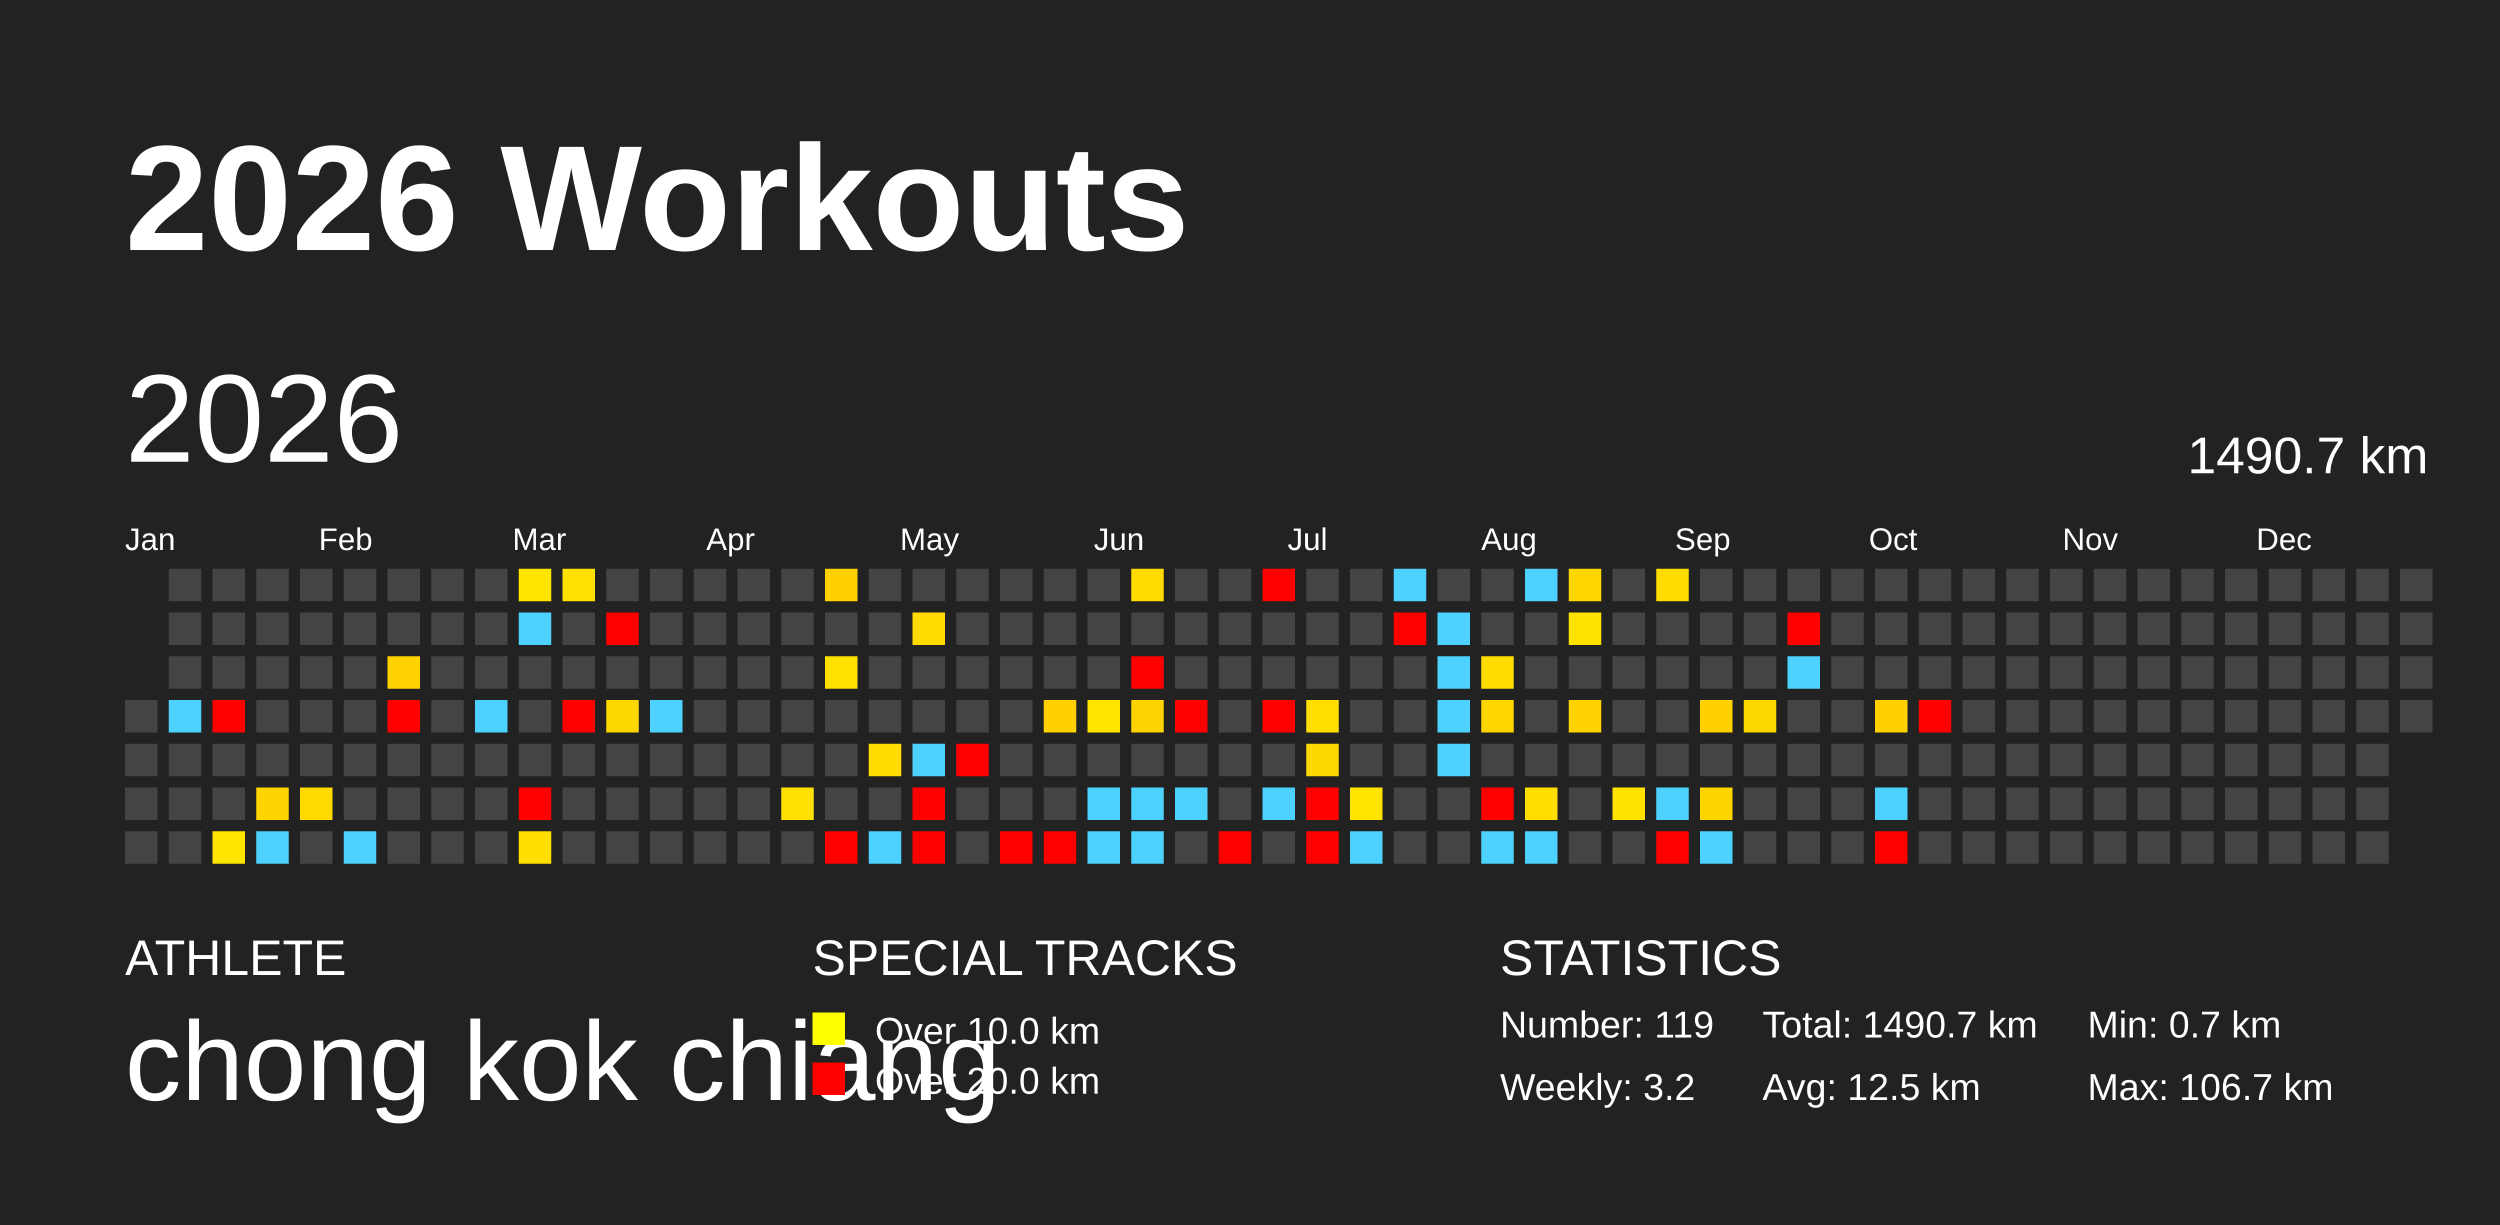
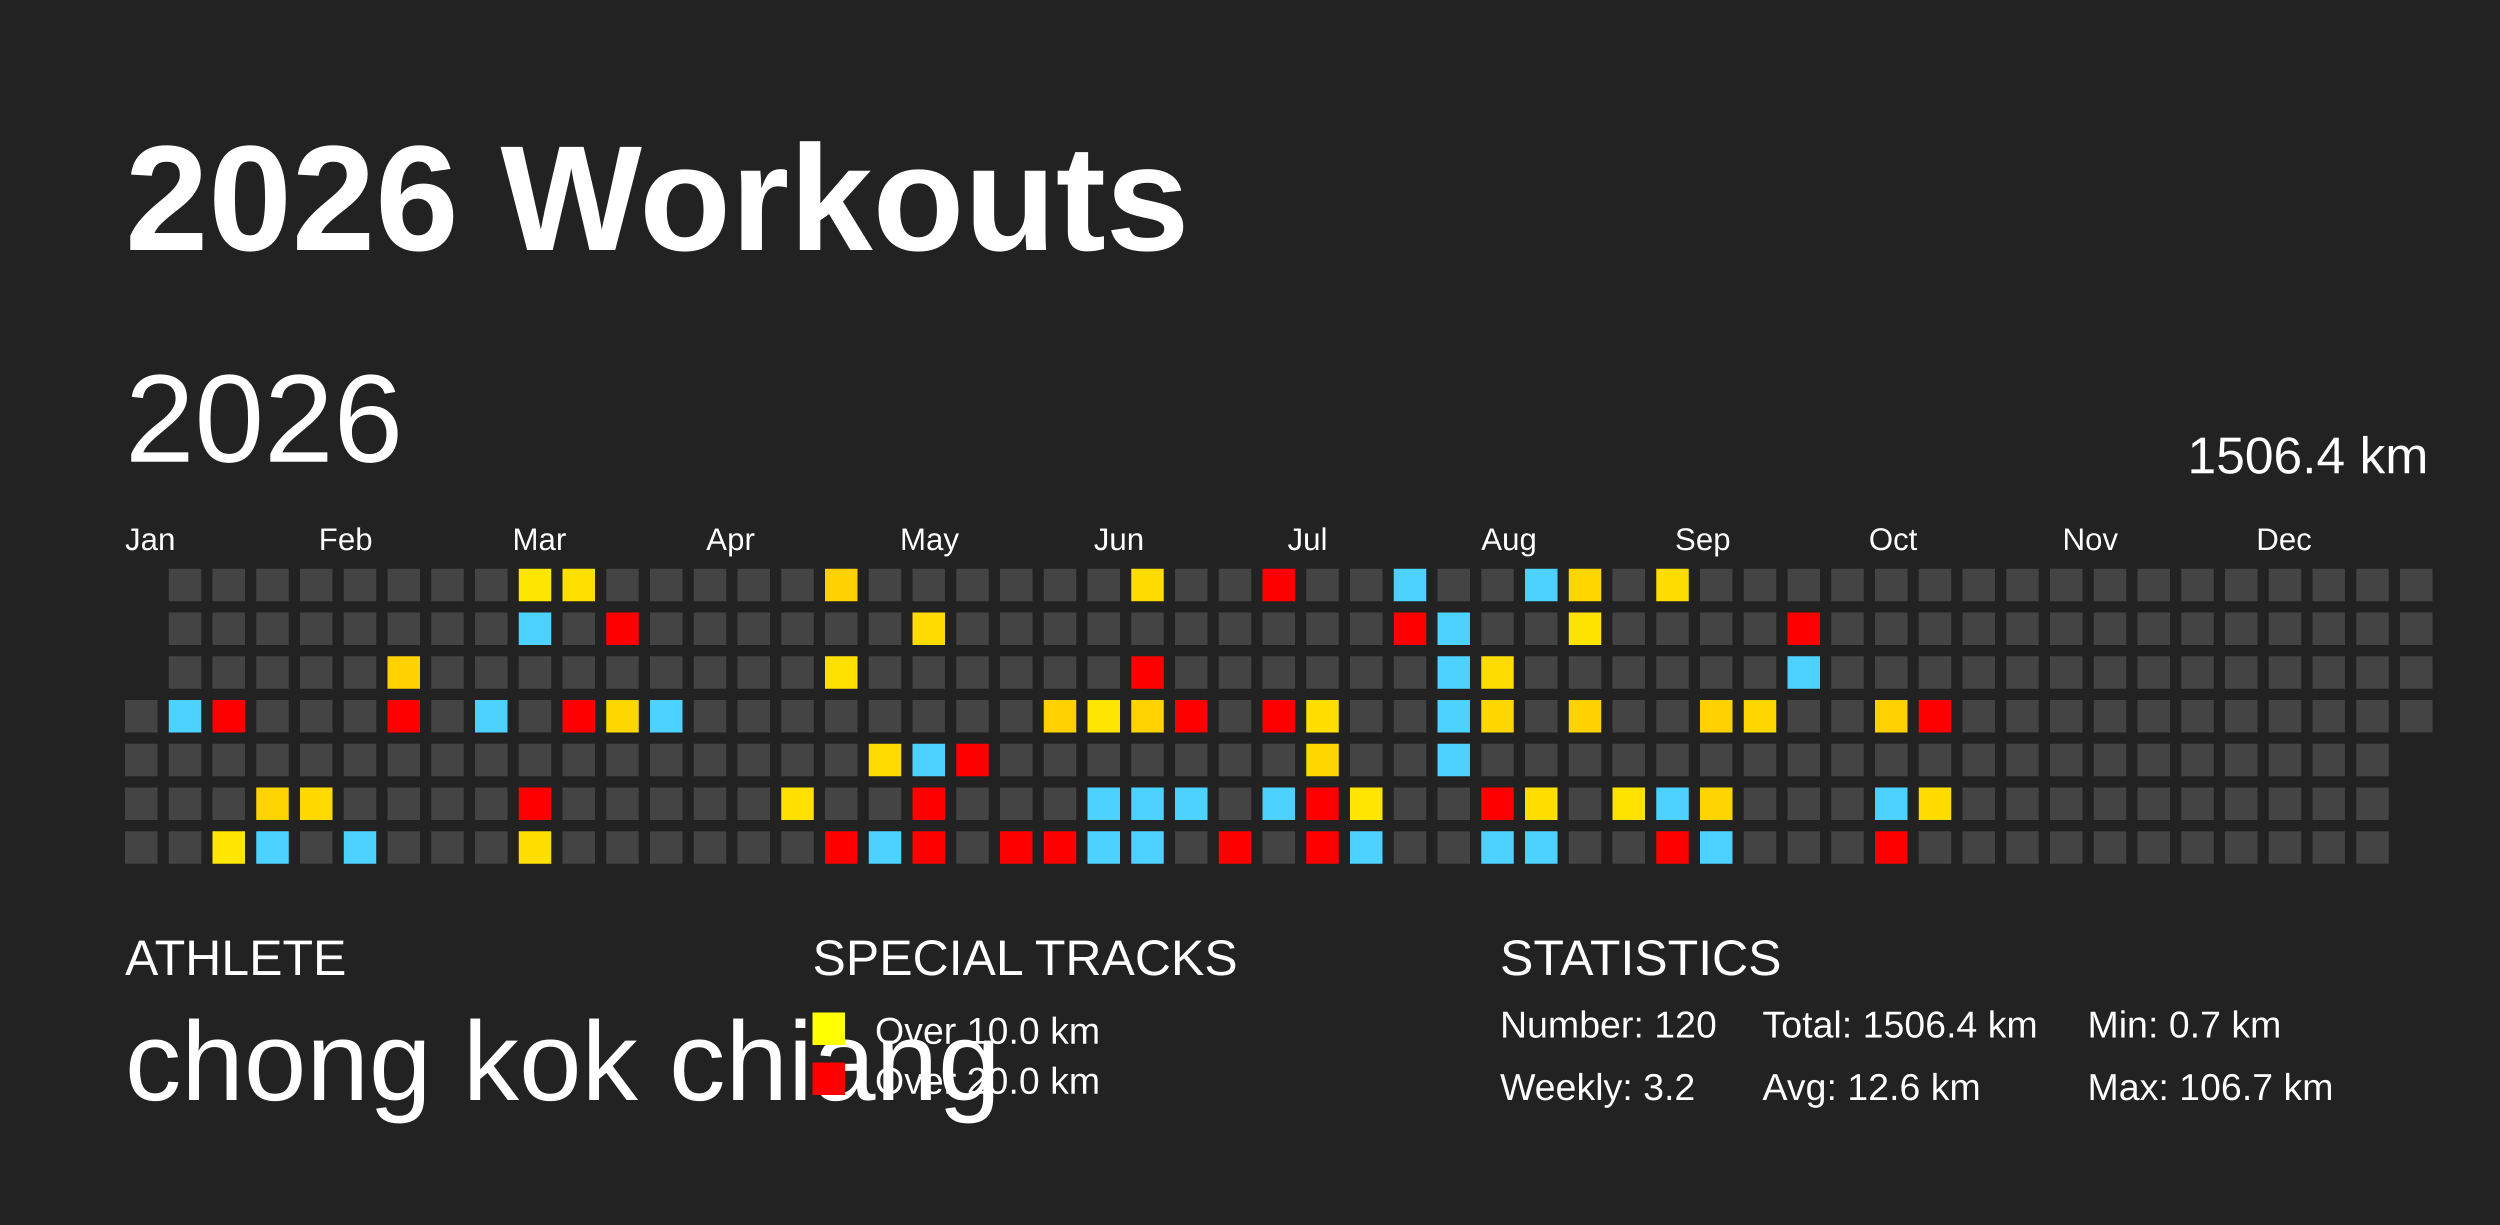
<svg xmlns="http://www.w3.org/2000/svg" baseProfile="full" height="98mm" version="1.1" viewBox="0,0,200,98" width="200mm">
  <defs />
  <rect fill="#222222" height="98" width="200" x="0" y="0" />
  <text fill="#FFFFFF" style="font-size:12px; font-family:Arial; font-weight:bold;" x="10" y="20">2026 Workouts</text>
  <text fill="#FFFFFF" style="font-size:4px; font-family:Arial" x="10" y="78">ATHLETE</text>
  <text fill="#FFFFFF" style="font-size:9px; font-family:Arial" x="10" y="88">chong kok chiang</text>
  <text fill="#FFFFFF" style="font-size:4px; font-family:Arial" x="65" y="78">SPECIAL TRACKS</text>
  <rect fill="yellow" height="2.6" width="2.6" x="65" y="81" />
  <text fill="#FFFFFF" style="font-size:3px; font-family:Arial" x="70" y="83.5">Over 10.0 km</text>
  <rect fill="red" height="2.6" width="2.6" x="65" y="85" />
  <text fill="#FFFFFF" style="font-size:3px; font-family:Arial" x="70" y="87.5">Over 20.0 km</text>
  <text fill="#FFFFFF" style="font-size:4px; font-family:Arial" x="120" y="78">STATISTICS</text>
-   <text fill="#FFFFFF" style="font-size:3px; font-family:Arial" x="120" y="83">Number: 119</text>
+   <text fill="#FFFFFF" style="font-size:3px; font-family:Arial" x="120" y="83">Number: 120</text>
  <text fill="#FFFFFF" style="font-size:3px; font-family:Arial" x="120" y="88">Weekly: 3.2</text>
-   <text fill="#FFFFFF" style="font-size:3px; font-family:Arial" x="141" y="83">Total: 1490.7 km</text>
-   <text fill="#FFFFFF" style="font-size:3px; font-family:Arial" x="141" y="88">Avg: 12.5 km</text>
+   <text fill="#FFFFFF" style="font-size:3px; font-family:Arial" x="141" y="83">Total: 1506.4 km</text>
+   <text fill="#FFFFFF" style="font-size:3px; font-family:Arial" x="141" y="88">Avg: 12.6 km</text>
  <text fill="#FFFFFF" style="font-size:3px; font-family:Arial" x="167" y="83">Min: 0.7 km</text>
  <text fill="#FFFFFF" style="font-size:3px; font-family:Arial" x="167" y="88">Max: 106.7 km</text>
  <text dominant-baseline="hanging" fill="#FFFFFF" style="font-size:10.0px; font-family:Arial;" x="10" y="30">2026</text>
-   <text dominant-baseline="hanging" fill="#FFFFFF" style="font-size:4.125px; font-family:Arial;" x="175" y="35">1490.7 km</text>
+   <text dominant-baseline="hanging" fill="#FFFFFF" style="font-size:4.125px; font-family:Arial;" x="175" y="35">1506.4 km</text>
  <text fill="#FFFFFF" style="font-size:2.5px; font-family:Arial" x="10.0" y="44">Jan</text>
  <text fill="#FFFFFF" style="font-size:2.5px; font-family:Arial" x="25.5" y="44">Feb</text>
  <text fill="#FFFFFF" style="font-size:2.5px; font-family:Arial" x="41.0" y="44">Mar</text>
  <text fill="#FFFFFF" style="font-size:2.5px; font-family:Arial" x="56.5" y="44">Apr</text>
  <text fill="#FFFFFF" style="font-size:2.5px; font-family:Arial" x="72.0" y="44">May</text>
  <text fill="#FFFFFF" style="font-size:2.5px; font-family:Arial" x="87.5" y="44">Jun</text>
  <text fill="#FFFFFF" style="font-size:2.5px; font-family:Arial" x="103.0" y="44">Jul</text>
  <text fill="#FFFFFF" style="font-size:2.5px; font-family:Arial" x="118.5" y="44">Aug</text>
  <text fill="#FFFFFF" style="font-size:2.5px; font-family:Arial" x="134.0" y="44">Sep</text>
  <text fill="#FFFFFF" style="font-size:2.5px; font-family:Arial" x="149.5" y="44">Oct</text>
  <text fill="#FFFFFF" style="font-size:2.5px; font-family:Arial" x="165.0" y="44">Nov</text>
  <text fill="#FFFFFF" style="font-size:2.5px; font-family:Arial" x="180.5" y="44">Dec</text>
  <rect fill="#444444" height="2.6" width="2.6" x="10.0" y="56.0" />
  <rect fill="#444444" height="2.6" width="2.6" x="10.0" y="59.5" />
  <rect fill="#444444" height="2.6" width="2.6" x="10.0" y="63.0" />
  <rect fill="#444444" height="2.6" width="2.6" x="10.0" y="66.5" />
  <rect fill="#444444" height="2.6" width="2.6" x="13.5" y="45.5" />
  <rect fill="#444444" height="2.6" width="2.6" x="13.5" y="49.0" />
  <rect fill="#444444" height="2.6" width="2.6" x="13.5" y="52.5" />
  <rect fill="#4dd2ff" height="2.6" width="2.6" x="13.5" y="56.0" />
  <rect fill="#444444" height="2.6" width="2.6" x="13.5" y="59.5" />
  <rect fill="#444444" height="2.6" width="2.6" x="13.5" y="63.0" />
  <rect fill="#444444" height="2.6" width="2.6" x="13.5" y="66.5" />
  <rect fill="#444444" height="2.6" width="2.6" x="17.0" y="45.5" />
  <rect fill="#444444" height="2.6" width="2.6" x="17.0" y="49.0" />
  <rect fill="#444444" height="2.6" width="2.6" x="17.0" y="52.5" />
  <rect fill="red" height="2.6" width="2.6" x="17.0" y="56.0" />
  <rect fill="#444444" height="2.6" width="2.6" x="17.0" y="59.5" />
  <rect fill="#444444" height="2.6" width="2.6" x="17.0" y="63.0" />
  <rect fill="#ffe600" height="2.6" width="2.6" x="17.0" y="66.5" />
  <rect fill="#444444" height="2.6" width="2.6" x="20.5" y="45.5" />
  <rect fill="#444444" height="2.6" width="2.6" x="20.5" y="49.0" />
  <rect fill="#444444" height="2.6" width="2.6" x="20.5" y="52.5" />
  <rect fill="#444444" height="2.6" width="2.6" x="20.5" y="56.0" />
  <rect fill="#444444" height="2.6" width="2.6" x="20.5" y="59.5" />
  <rect fill="#ffd400" height="2.6" width="2.6" x="20.5" y="63.0" />
  <rect fill="#4dd2ff" height="2.6" width="2.6" x="20.5" y="66.5" />
  <rect fill="#444444" height="2.6" width="2.6" x="24.0" y="45.5" />
  <rect fill="#444444" height="2.6" width="2.6" x="24.0" y="49.0" />
  <rect fill="#444444" height="2.6" width="2.6" x="24.0" y="52.5" />
  <rect fill="#444444" height="2.6" width="2.6" x="24.0" y="56.0" />
  <rect fill="#444444" height="2.6" width="2.6" x="24.0" y="59.5" />
  <rect fill="#ffd900" height="2.6" width="2.6" x="24.0" y="63.0" />
  <rect fill="#444444" height="2.6" width="2.6" x="24.0" y="66.5" />
  <rect fill="#444444" height="2.6" width="2.6" x="27.5" y="45.5" />
  <rect fill="#444444" height="2.6" width="2.6" x="27.5" y="49.0" />
  <rect fill="#444444" height="2.6" width="2.6" x="27.5" y="52.5" />
  <rect fill="#444444" height="2.6" width="2.6" x="27.5" y="56.0" />
  <rect fill="#444444" height="2.6" width="2.6" x="27.5" y="59.5" />
  <rect fill="#444444" height="2.6" width="2.6" x="27.5" y="63.0" />
  <rect fill="#4dd2ff" height="2.6" width="2.6" x="27.5" y="66.5" />
  <rect fill="#444444" height="2.6" width="2.6" x="31.0" y="45.5" />
  <rect fill="#444444" height="2.6" width="2.6" x="31.0" y="49.0" />
  <rect fill="#ffd200" height="2.6" width="2.6" x="31.0" y="52.5" />
  <rect fill="red" height="2.6" width="2.6" x="31.0" y="56.0" />
  <rect fill="#444444" height="2.6" width="2.6" x="31.0" y="59.5" />
  <rect fill="#444444" height="2.6" width="2.6" x="31.0" y="63.0" />
  <rect fill="#444444" height="2.6" width="2.6" x="31.0" y="66.5" />
  <rect fill="#444444" height="2.6" width="2.6" x="34.5" y="45.5" />
  <rect fill="#444444" height="2.6" width="2.6" x="34.5" y="49.0" />
  <rect fill="#444444" height="2.6" width="2.6" x="34.5" y="52.5" />
  <rect fill="#444444" height="2.6" width="2.6" x="34.5" y="56.0" />
  <rect fill="#444444" height="2.6" width="2.6" x="34.5" y="59.5" />
  <rect fill="#444444" height="2.6" width="2.6" x="34.5" y="63.0" />
  <rect fill="#444444" height="2.6" width="2.6" x="34.5" y="66.5" />
  <rect fill="#444444" height="2.6" width="2.6" x="38.0" y="45.5" />
  <rect fill="#444444" height="2.6" width="2.6" x="38.0" y="49.0" />
  <rect fill="#444444" height="2.6" width="2.6" x="38.0" y="52.5" />
  <rect fill="#4dd2ff" height="2.6" width="2.6" x="38.0" y="56.0" />
  <rect fill="#444444" height="2.6" width="2.6" x="38.0" y="59.5" />
  <rect fill="#444444" height="2.6" width="2.6" x="38.0" y="63.0" />
  <rect fill="#444444" height="2.6" width="2.6" x="38.0" y="66.5" />
  <rect fill="#ffe600" height="2.6" width="2.6" x="41.5" y="45.5" />
  <rect fill="#4dd2ff" height="2.6" width="2.6" x="41.5" y="49.0" />
  <rect fill="#444444" height="2.6" width="2.6" x="41.5" y="52.5" />
  <rect fill="#444444" height="2.6" width="2.6" x="41.5" y="56.0" />
  <rect fill="#444444" height="2.6" width="2.6" x="41.5" y="59.5" />
  <rect fill="red" height="2.6" width="2.6" x="41.5" y="63.0" />
  <rect fill="#ffde00" height="2.6" width="2.6" x="41.5" y="66.5" />
  <rect fill="#ffe000" height="2.6" width="2.6" x="45.0" y="45.5" />
  <rect fill="#444444" height="2.6" width="2.6" x="45.0" y="49.0" />
  <rect fill="#444444" height="2.6" width="2.6" x="45.0" y="52.5" />
  <rect fill="red" height="2.6" width="2.6" x="45.0" y="56.0" />
  <rect fill="#444444" height="2.6" width="2.6" x="45.0" y="59.5" />
  <rect fill="#444444" height="2.6" width="2.6" x="45.0" y="63.0" />
  <rect fill="#444444" height="2.6" width="2.6" x="45.0" y="66.5" />
  <rect fill="#444444" height="2.6" width="2.6" x="48.5" y="45.5" />
  <rect fill="red" height="2.6" width="2.6" x="48.5" y="49.0" />
  <rect fill="#444444" height="2.6" width="2.6" x="48.5" y="52.5" />
  <rect fill="#ffd700" height="2.6" width="2.6" x="48.5" y="56.0" />
  <rect fill="#444444" height="2.6" width="2.6" x="48.5" y="59.5" />
  <rect fill="#444444" height="2.6" width="2.6" x="48.5" y="63.0" />
  <rect fill="#444444" height="2.6" width="2.6" x="48.5" y="66.5" />
  <rect fill="#444444" height="2.6" width="2.6" x="52.0" y="45.5" />
  <rect fill="#444444" height="2.6" width="2.6" x="52.0" y="49.0" />
  <rect fill="#444444" height="2.6" width="2.6" x="52.0" y="52.5" />
  <rect fill="#4dd2ff" height="2.6" width="2.6" x="52.0" y="56.0" />
  <rect fill="#444444" height="2.6" width="2.6" x="52.0" y="59.5" />
  <rect fill="#444444" height="2.6" width="2.6" x="52.0" y="63.0" />
  <rect fill="#444444" height="2.6" width="2.6" x="52.0" y="66.5" />
  <rect fill="#444444" height="2.6" width="2.6" x="55.5" y="45.5" />
  <rect fill="#444444" height="2.6" width="2.6" x="55.5" y="49.0" />
  <rect fill="#444444" height="2.6" width="2.6" x="55.5" y="52.5" />
  <rect fill="#444444" height="2.6" width="2.6" x="55.5" y="56.0" />
  <rect fill="#444444" height="2.6" width="2.6" x="55.5" y="59.5" />
  <rect fill="#444444" height="2.6" width="2.6" x="55.5" y="63.0" />
  <rect fill="#444444" height="2.6" width="2.6" x="55.5" y="66.5" />
  <rect fill="#444444" height="2.6" width="2.6" x="59.0" y="45.5" />
  <rect fill="#444444" height="2.6" width="2.6" x="59.0" y="49.0" />
  <rect fill="#444444" height="2.6" width="2.6" x="59.0" y="52.5" />
  <rect fill="#444444" height="2.6" width="2.6" x="59.0" y="56.0" />
  <rect fill="#444444" height="2.6" width="2.6" x="59.0" y="59.5" />
  <rect fill="#444444" height="2.6" width="2.6" x="59.0" y="63.0" />
  <rect fill="#444444" height="2.6" width="2.6" x="59.0" y="66.5" />
  <rect fill="#444444" height="2.6" width="2.6" x="62.5" y="45.5" />
  <rect fill="#444444" height="2.6" width="2.6" x="62.5" y="49.0" />
  <rect fill="#444444" height="2.6" width="2.6" x="62.5" y="52.5" />
  <rect fill="#444444" height="2.6" width="2.6" x="62.5" y="56.0" />
  <rect fill="#444444" height="2.6" width="2.6" x="62.5" y="59.5" />
  <rect fill="#ffe000" height="2.6" width="2.6" x="62.5" y="63.0" />
  <rect fill="#444444" height="2.6" width="2.6" x="62.5" y="66.5" />
  <rect fill="#ffd100" height="2.6" width="2.6" x="66.0" y="45.5" />
  <rect fill="#444444" height="2.6" width="2.6" x="66.0" y="49.0" />
  <rect fill="#ffe100" height="2.6" width="2.6" x="66.0" y="52.5" />
  <rect fill="#444444" height="2.6" width="2.6" x="66.0" y="56.0" />
  <rect fill="#444444" height="2.6" width="2.6" x="66.0" y="59.5" />
  <rect fill="#444444" height="2.6" width="2.6" x="66.0" y="63.0" />
  <rect fill="red" height="2.6" width="2.6" x="66.0" y="66.5" />
  <rect fill="#444444" height="2.6" width="2.6" x="69.5" y="45.5" />
  <rect fill="#444444" height="2.6" width="2.6" x="69.5" y="49.0" />
  <rect fill="#444444" height="2.6" width="2.6" x="69.5" y="52.5" />
  <rect fill="#444444" height="2.6" width="2.6" x="69.5" y="56.0" />
  <rect fill="#ffdb00" height="2.6" width="2.6" x="69.5" y="59.5" />
  <rect fill="#444444" height="2.6" width="2.6" x="69.5" y="63.0" />
  <rect fill="#4dd2ff" height="2.6" width="2.6" x="69.5" y="66.5" />
  <rect fill="#444444" height="2.6" width="2.6" x="73.0" y="45.5" />
  <rect fill="#ffdb00" height="2.6" width="2.6" x="73.0" y="49.0" />
  <rect fill="#444444" height="2.6" width="2.6" x="73.0" y="52.5" />
  <rect fill="#444444" height="2.6" width="2.6" x="73.0" y="56.0" />
  <rect fill="#4dd2ff" height="2.6" width="2.6" x="73.0" y="59.5" />
  <rect fill="red" height="2.6" width="2.6" x="73.0" y="63.0" />
  <rect fill="red" height="2.6" width="2.6" x="73.0" y="66.5" />
  <rect fill="#444444" height="2.6" width="2.6" x="76.5" y="45.5" />
  <rect fill="#444444" height="2.6" width="2.6" x="76.5" y="49.0" />
  <rect fill="#444444" height="2.6" width="2.6" x="76.5" y="52.5" />
  <rect fill="#444444" height="2.6" width="2.6" x="76.5" y="56.0" />
  <rect fill="red" height="2.6" width="2.6" x="76.5" y="59.5" />
  <rect fill="#444444" height="2.6" width="2.6" x="76.5" y="63.0" />
  <rect fill="#444444" height="2.6" width="2.6" x="76.5" y="66.5" />
  <rect fill="#444444" height="2.6" width="2.6" x="80.0" y="45.5" />
  <rect fill="#444444" height="2.6" width="2.6" x="80.0" y="49.0" />
  <rect fill="#444444" height="2.6" width="2.6" x="80.0" y="52.5" />
  <rect fill="#444444" height="2.6" width="2.6" x="80.0" y="56.0" />
  <rect fill="#444444" height="2.6" width="2.6" x="80.0" y="59.5" />
  <rect fill="#444444" height="2.6" width="2.6" x="80.0" y="63.0" />
  <rect fill="red" height="2.6" width="2.6" x="80.0" y="66.5" />
  <rect fill="#444444" height="2.6" width="2.6" x="83.5" y="45.5" />
  <rect fill="#444444" height="2.6" width="2.6" x="83.5" y="49.0" />
  <rect fill="#444444" height="2.6" width="2.6" x="83.5" y="52.5" />
  <rect fill="#ffd100" height="2.6" width="2.6" x="83.5" y="56.0" />
  <rect fill="#444444" height="2.6" width="2.6" x="83.5" y="59.5" />
  <rect fill="#444444" height="2.6" width="2.6" x="83.5" y="63.0" />
  <rect fill="red" height="2.6" width="2.6" x="83.5" y="66.5" />
  <rect fill="#444444" height="2.6" width="2.6" x="87.0" y="45.5" />
  <rect fill="#444444" height="2.6" width="2.6" x="87.0" y="49.0" />
  <rect fill="#444444" height="2.6" width="2.6" x="87.0" y="52.5" />
  <rect fill="#ffe500" height="2.6" width="2.6" x="87.0" y="56.0" />
  <rect fill="#444444" height="2.6" width="2.6" x="87.0" y="59.5" />
  <rect fill="#4dd2ff" height="2.6" width="2.6" x="87.0" y="63.0" />
  <rect fill="#4dd2ff" height="2.6" width="2.6" x="87.0" y="66.5" />
  <rect fill="#ffdb00" height="2.6" width="2.6" x="90.5" y="45.5" />
  <rect fill="#444444" height="2.6" width="2.6" x="90.5" y="49.0" />
  <rect fill="red" height="2.6" width="2.6" x="90.5" y="52.5" />
  <rect fill="#ffd300" height="2.6" width="2.6" x="90.5" y="56.0" />
  <rect fill="#444444" height="2.6" width="2.6" x="90.5" y="59.5" />
  <rect fill="#4dd2ff" height="2.6" width="2.6" x="90.5" y="63.0" />
  <rect fill="#4dd2ff" height="2.6" width="2.6" x="90.5" y="66.5" />
  <rect fill="#444444" height="2.6" width="2.6" x="94.0" y="45.5" />
  <rect fill="#444444" height="2.6" width="2.6" x="94.0" y="49.0" />
  <rect fill="#444444" height="2.6" width="2.6" x="94.0" y="52.5" />
  <rect fill="red" height="2.6" width="2.6" x="94.0" y="56.0" />
  <rect fill="#444444" height="2.6" width="2.6" x="94.0" y="59.5" />
  <rect fill="#4dd2ff" height="2.6" width="2.6" x="94.0" y="63.0" />
  <rect fill="#444444" height="2.6" width="2.6" x="94.0" y="66.5" />
  <rect fill="#444444" height="2.6" width="2.6" x="97.5" y="45.5" />
  <rect fill="#444444" height="2.6" width="2.6" x="97.5" y="49.0" />
  <rect fill="#444444" height="2.6" width="2.6" x="97.5" y="52.5" />
  <rect fill="#444444" height="2.6" width="2.6" x="97.5" y="56.0" />
  <rect fill="#444444" height="2.6" width="2.6" x="97.5" y="59.5" />
  <rect fill="#444444" height="2.6" width="2.6" x="97.5" y="63.0" />
  <rect fill="red" height="2.6" width="2.6" x="97.5" y="66.5" />
  <rect fill="red" height="2.6" width="2.6" x="101.0" y="45.5" />
  <rect fill="#444444" height="2.6" width="2.6" x="101.0" y="49.0" />
  <rect fill="#444444" height="2.6" width="2.6" x="101.0" y="52.5" />
  <rect fill="red" height="2.6" width="2.6" x="101.0" y="56.0" />
  <rect fill="#444444" height="2.6" width="2.6" x="101.0" y="59.5" />
  <rect fill="#4dd2ff" height="2.6" width="2.6" x="101.0" y="63.0" />
  <rect fill="#444444" height="2.6" width="2.6" x="101.0" y="66.5" />
  <rect fill="#444444" height="2.6" width="2.6" x="104.5" y="45.5" />
  <rect fill="#444444" height="2.6" width="2.6" x="104.5" y="49.0" />
  <rect fill="#444444" height="2.6" width="2.6" x="104.5" y="52.5" />
  <rect fill="#ffdf00" height="2.6" width="2.6" x="104.5" y="56.0" />
  <rect fill="#ffd700" height="2.6" width="2.6" x="104.5" y="59.5" />
  <rect fill="red" height="2.6" width="2.6" x="104.5" y="63.0" />
  <rect fill="red" height="2.6" width="2.6" x="104.5" y="66.5" />
  <rect fill="#444444" height="2.6" width="2.6" x="108.0" y="45.5" />
  <rect fill="#444444" height="2.6" width="2.6" x="108.0" y="49.0" />
  <rect fill="#444444" height="2.6" width="2.6" x="108.0" y="52.5" />
  <rect fill="#444444" height="2.6" width="2.6" x="108.0" y="56.0" />
  <rect fill="#444444" height="2.6" width="2.6" x="108.0" y="59.5" />
  <rect fill="#ffe500" height="2.6" width="2.6" x="108.0" y="63.0" />
  <rect fill="#4dd2ff" height="2.6" width="2.6" x="108.0" y="66.5" />
  <rect fill="#4dd2ff" height="2.6" width="2.6" x="111.5" y="45.5" />
  <rect fill="red" height="2.6" width="2.6" x="111.5" y="49.0" />
  <rect fill="#444444" height="2.6" width="2.6" x="111.5" y="52.5" />
  <rect fill="#444444" height="2.6" width="2.6" x="111.5" y="56.0" />
  <rect fill="#444444" height="2.6" width="2.6" x="111.5" y="59.5" />
  <rect fill="#444444" height="2.6" width="2.6" x="111.5" y="63.0" />
  <rect fill="#444444" height="2.6" width="2.6" x="111.5" y="66.5" />
  <rect fill="#444444" height="2.6" width="2.6" x="115.0" y="45.5" />
  <rect fill="#4dd2ff" height="2.6" width="2.6" x="115.0" y="49.0" />
  <rect fill="#4dd2ff" height="2.6" width="2.6" x="115.0" y="52.5" />
  <rect fill="#4dd2ff" height="2.6" width="2.6" x="115.0" y="56.0" />
  <rect fill="#4dd2ff" height="2.6" width="2.6" x="115.0" y="59.5" />
  <rect fill="#444444" height="2.6" width="2.6" x="115.0" y="63.0" />
  <rect fill="#444444" height="2.6" width="2.6" x="115.0" y="66.5" />
  <rect fill="#444444" height="2.6" width="2.6" x="118.5" y="45.5" />
  <rect fill="#444444" height="2.6" width="2.6" x="118.5" y="49.0" />
  <rect fill="#ffdc00" height="2.6" width="2.6" x="118.5" y="52.5" />
  <rect fill="#ffd600" height="2.6" width="2.6" x="118.5" y="56.0" />
  <rect fill="#444444" height="2.6" width="2.6" x="118.5" y="59.5" />
  <rect fill="red" height="2.6" width="2.6" x="118.5" y="63.0" />
  <rect fill="#4dd2ff" height="2.6" width="2.6" x="118.5" y="66.5" />
  <rect fill="#4dd2ff" height="2.6" width="2.6" x="122.0" y="45.5" />
  <rect fill="#444444" height="2.6" width="2.6" x="122.0" y="49.0" />
  <rect fill="#444444" height="2.6" width="2.6" x="122.0" y="52.5" />
  <rect fill="#444444" height="2.6" width="2.6" x="122.0" y="56.0" />
  <rect fill="#444444" height="2.6" width="2.6" x="122.0" y="59.5" />
  <rect fill="#ffde00" height="2.6" width="2.6" x="122.0" y="63.0" />
  <rect fill="#4dd2ff" height="2.6" width="2.6" x="122.0" y="66.5" />
  <rect fill="#ffd600" height="2.6" width="2.6" x="125.5" y="45.5" />
  <rect fill="#ffe300" height="2.6" width="2.6" x="125.5" y="49.0" />
  <rect fill="#444444" height="2.6" width="2.6" x="125.5" y="52.5" />
  <rect fill="#ffd200" height="2.6" width="2.6" x="125.5" y="56.0" />
  <rect fill="#444444" height="2.6" width="2.6" x="125.5" y="59.5" />
  <rect fill="#444444" height="2.6" width="2.6" x="125.5" y="63.0" />
  <rect fill="#444444" height="2.6" width="2.6" x="125.5" y="66.5" />
  <rect fill="#444444" height="2.6" width="2.6" x="129.0" y="45.5" />
  <rect fill="#444444" height="2.6" width="2.6" x="129.0" y="49.0" />
  <rect fill="#444444" height="2.6" width="2.6" x="129.0" y="52.5" />
  <rect fill="#444444" height="2.6" width="2.6" x="129.0" y="56.0" />
  <rect fill="#444444" height="2.6" width="2.6" x="129.0" y="59.5" />
  <rect fill="#ffe300" height="2.6" width="2.6" x="129.0" y="63.0" />
  <rect fill="#444444" height="2.6" width="2.6" x="129.0" y="66.5" />
  <rect fill="#ffdc00" height="2.6" width="2.6" x="132.5" y="45.5" />
  <rect fill="#444444" height="2.6" width="2.6" x="132.5" y="49.0" />
  <rect fill="#444444" height="2.6" width="2.6" x="132.5" y="52.5" />
  <rect fill="#444444" height="2.6" width="2.6" x="132.5" y="56.0" />
  <rect fill="#444444" height="2.6" width="2.6" x="132.5" y="59.5" />
  <rect fill="#4dd2ff" height="2.6" width="2.6" x="132.5" y="63.0" />
  <rect fill="red" height="2.6" width="2.6" x="132.5" y="66.5" />
  <rect fill="#444444" height="2.6" width="2.6" x="136.0" y="45.5" />
  <rect fill="#444444" height="2.6" width="2.6" x="136.0" y="49.0" />
  <rect fill="#444444" height="2.6" width="2.6" x="136.0" y="52.5" />
  <rect fill="#ffd100" height="2.6" width="2.6" x="136.0" y="56.0" />
  <rect fill="#444444" height="2.6" width="2.6" x="136.0" y="59.5" />
  <rect fill="#ffd500" height="2.6" width="2.6" x="136.0" y="63.0" />
  <rect fill="#4dd2ff" height="2.6" width="2.6" x="136.0" y="66.5" />
  <rect fill="#444444" height="2.6" width="2.6" x="139.5" y="45.5" />
  <rect fill="#444444" height="2.6" width="2.6" x="139.5" y="49.0" />
  <rect fill="#444444" height="2.6" width="2.6" x="139.5" y="52.5" />
  <rect fill="#ffd700" height="2.6" width="2.6" x="139.5" y="56.0" />
  <rect fill="#444444" height="2.6" width="2.6" x="139.5" y="59.5" />
  <rect fill="#444444" height="2.6" width="2.6" x="139.5" y="63.0" />
  <rect fill="#444444" height="2.6" width="2.6" x="139.5" y="66.5" />
  <rect fill="#444444" height="2.6" width="2.6" x="143.0" y="45.5" />
  <rect fill="red" height="2.6" width="2.6" x="143.0" y="49.0" />
  <rect fill="#4dd2ff" height="2.6" width="2.6" x="143.0" y="52.5" />
  <rect fill="#444444" height="2.6" width="2.6" x="143.0" y="56.0" />
  <rect fill="#444444" height="2.6" width="2.6" x="143.0" y="59.5" />
  <rect fill="#444444" height="2.6" width="2.6" x="143.0" y="63.0" />
  <rect fill="#444444" height="2.6" width="2.6" x="143.0" y="66.5" />
  <rect fill="#444444" height="2.6" width="2.6" x="146.5" y="45.5" />
  <rect fill="#444444" height="2.6" width="2.6" x="146.5" y="49.0" />
  <rect fill="#444444" height="2.6" width="2.6" x="146.5" y="52.5" />
  <rect fill="#444444" height="2.6" width="2.6" x="146.5" y="56.0" />
  <rect fill="#444444" height="2.6" width="2.6" x="146.5" y="59.5" />
  <rect fill="#444444" height="2.6" width="2.6" x="146.5" y="63.0" />
  <rect fill="#444444" height="2.6" width="2.6" x="146.5" y="66.5" />
  <rect fill="#444444" height="2.6" width="2.6" x="150.0" y="45.5" />
  <rect fill="#444444" height="2.6" width="2.6" x="150.0" y="49.0" />
  <rect fill="#444444" height="2.6" width="2.6" x="150.0" y="52.5" />
  <rect fill="#ffd100" height="2.6" width="2.6" x="150.0" y="56.0" />
  <rect fill="#444444" height="2.6" width="2.6" x="150.0" y="59.5" />
  <rect fill="#4dd2ff" height="2.6" width="2.6" x="150.0" y="63.0" />
  <rect fill="red" height="2.6" width="2.6" x="150.0" y="66.5" />
  <rect fill="#444444" height="2.6" width="2.6" x="153.5" y="45.5" />
  <rect fill="#444444" height="2.6" width="2.6" x="153.5" y="49.0" />
  <rect fill="#444444" height="2.6" width="2.6" x="153.5" y="52.5" />
  <rect fill="red" height="2.6" width="2.6" x="153.5" y="56.0" />
  <rect fill="#444444" height="2.6" width="2.6" x="153.5" y="59.5" />
-   <rect fill="#444444" height="2.6" width="2.6" x="153.5" y="63.0" />
+   <rect fill="#ffdb00" height="2.6" width="2.6" x="153.5" y="63.0" />
  <rect fill="#444444" height="2.6" width="2.6" x="153.5" y="66.5" />
  <rect fill="#444444" height="2.6" width="2.6" x="157.0" y="45.5" />
  <rect fill="#444444" height="2.6" width="2.6" x="157.0" y="49.0" />
  <rect fill="#444444" height="2.6" width="2.6" x="157.0" y="52.5" />
  <rect fill="#444444" height="2.6" width="2.6" x="157.0" y="56.0" />
  <rect fill="#444444" height="2.6" width="2.6" x="157.0" y="59.5" />
  <rect fill="#444444" height="2.6" width="2.6" x="157.0" y="63.0" />
  <rect fill="#444444" height="2.6" width="2.6" x="157.0" y="66.5" />
  <rect fill="#444444" height="2.6" width="2.6" x="160.5" y="45.5" />
  <rect fill="#444444" height="2.6" width="2.6" x="160.5" y="49.0" />
  <rect fill="#444444" height="2.6" width="2.6" x="160.5" y="52.5" />
  <rect fill="#444444" height="2.6" width="2.6" x="160.5" y="56.0" />
  <rect fill="#444444" height="2.6" width="2.6" x="160.5" y="59.5" />
  <rect fill="#444444" height="2.6" width="2.6" x="160.5" y="63.0" />
  <rect fill="#444444" height="2.6" width="2.6" x="160.5" y="66.5" />
  <rect fill="#444444" height="2.6" width="2.6" x="164.0" y="45.5" />
  <rect fill="#444444" height="2.6" width="2.6" x="164.0" y="49.0" />
  <rect fill="#444444" height="2.6" width="2.6" x="164.0" y="52.5" />
  <rect fill="#444444" height="2.6" width="2.6" x="164.0" y="56.0" />
  <rect fill="#444444" height="2.6" width="2.6" x="164.0" y="59.5" />
  <rect fill="#444444" height="2.6" width="2.6" x="164.0" y="63.0" />
  <rect fill="#444444" height="2.6" width="2.6" x="164.0" y="66.5" />
  <rect fill="#444444" height="2.6" width="2.6" x="167.5" y="45.5" />
  <rect fill="#444444" height="2.6" width="2.6" x="167.5" y="49.0" />
  <rect fill="#444444" height="2.6" width="2.6" x="167.5" y="52.5" />
  <rect fill="#444444" height="2.6" width="2.6" x="167.5" y="56.0" />
  <rect fill="#444444" height="2.6" width="2.6" x="167.5" y="59.5" />
  <rect fill="#444444" height="2.6" width="2.6" x="167.5" y="63.0" />
  <rect fill="#444444" height="2.6" width="2.6" x="167.5" y="66.5" />
  <rect fill="#444444" height="2.6" width="2.6" x="171.0" y="45.5" />
  <rect fill="#444444" height="2.6" width="2.6" x="171.0" y="49.0" />
  <rect fill="#444444" height="2.6" width="2.6" x="171.0" y="52.5" />
  <rect fill="#444444" height="2.6" width="2.6" x="171.0" y="56.0" />
  <rect fill="#444444" height="2.6" width="2.6" x="171.0" y="59.5" />
  <rect fill="#444444" height="2.6" width="2.6" x="171.0" y="63.0" />
  <rect fill="#444444" height="2.6" width="2.6" x="171.0" y="66.5" />
  <rect fill="#444444" height="2.6" width="2.6" x="174.5" y="45.5" />
  <rect fill="#444444" height="2.6" width="2.6" x="174.5" y="49.0" />
  <rect fill="#444444" height="2.6" width="2.6" x="174.5" y="52.5" />
  <rect fill="#444444" height="2.6" width="2.6" x="174.5" y="56.0" />
  <rect fill="#444444" height="2.6" width="2.6" x="174.5" y="59.5" />
  <rect fill="#444444" height="2.6" width="2.6" x="174.5" y="63.0" />
  <rect fill="#444444" height="2.6" width="2.6" x="174.5" y="66.5" />
  <rect fill="#444444" height="2.6" width="2.6" x="178.0" y="45.5" />
  <rect fill="#444444" height="2.6" width="2.6" x="178.0" y="49.0" />
  <rect fill="#444444" height="2.6" width="2.6" x="178.0" y="52.5" />
  <rect fill="#444444" height="2.6" width="2.6" x="178.0" y="56.0" />
  <rect fill="#444444" height="2.6" width="2.6" x="178.0" y="59.5" />
  <rect fill="#444444" height="2.6" width="2.6" x="178.0" y="63.0" />
  <rect fill="#444444" height="2.6" width="2.6" x="178.0" y="66.5" />
  <rect fill="#444444" height="2.6" width="2.6" x="181.5" y="45.5" />
  <rect fill="#444444" height="2.6" width="2.6" x="181.5" y="49.0" />
  <rect fill="#444444" height="2.6" width="2.6" x="181.5" y="52.5" />
  <rect fill="#444444" height="2.6" width="2.6" x="181.5" y="56.0" />
  <rect fill="#444444" height="2.6" width="2.6" x="181.5" y="59.5" />
  <rect fill="#444444" height="2.6" width="2.6" x="181.5" y="63.0" />
  <rect fill="#444444" height="2.6" width="2.6" x="181.5" y="66.5" />
  <rect fill="#444444" height="2.6" width="2.6" x="185.0" y="45.5" />
  <rect fill="#444444" height="2.6" width="2.6" x="185.0" y="49.0" />
  <rect fill="#444444" height="2.6" width="2.6" x="185.0" y="52.5" />
  <rect fill="#444444" height="2.6" width="2.6" x="185.0" y="56.0" />
  <rect fill="#444444" height="2.6" width="2.6" x="185.0" y="59.5" />
  <rect fill="#444444" height="2.6" width="2.6" x="185.0" y="63.0" />
  <rect fill="#444444" height="2.6" width="2.6" x="185.0" y="66.5" />
  <rect fill="#444444" height="2.6" width="2.6" x="188.5" y="45.5" />
  <rect fill="#444444" height="2.6" width="2.6" x="188.5" y="49.0" />
  <rect fill="#444444" height="2.6" width="2.6" x="188.5" y="52.5" />
  <rect fill="#444444" height="2.6" width="2.6" x="188.5" y="56.0" />
  <rect fill="#444444" height="2.6" width="2.6" x="188.5" y="59.5" />
  <rect fill="#444444" height="2.6" width="2.6" x="188.5" y="63.0" />
  <rect fill="#444444" height="2.6" width="2.6" x="188.5" y="66.5" />
  <rect fill="#444444" height="2.6" width="2.6" x="192.0" y="45.5" />
  <rect fill="#444444" height="2.6" width="2.6" x="192.0" y="49.0" />
  <rect fill="#444444" height="2.6" width="2.6" x="192.0" y="52.5" />
  <rect fill="#444444" height="2.6" width="2.6" x="192.0" y="56.0" />
</svg>
